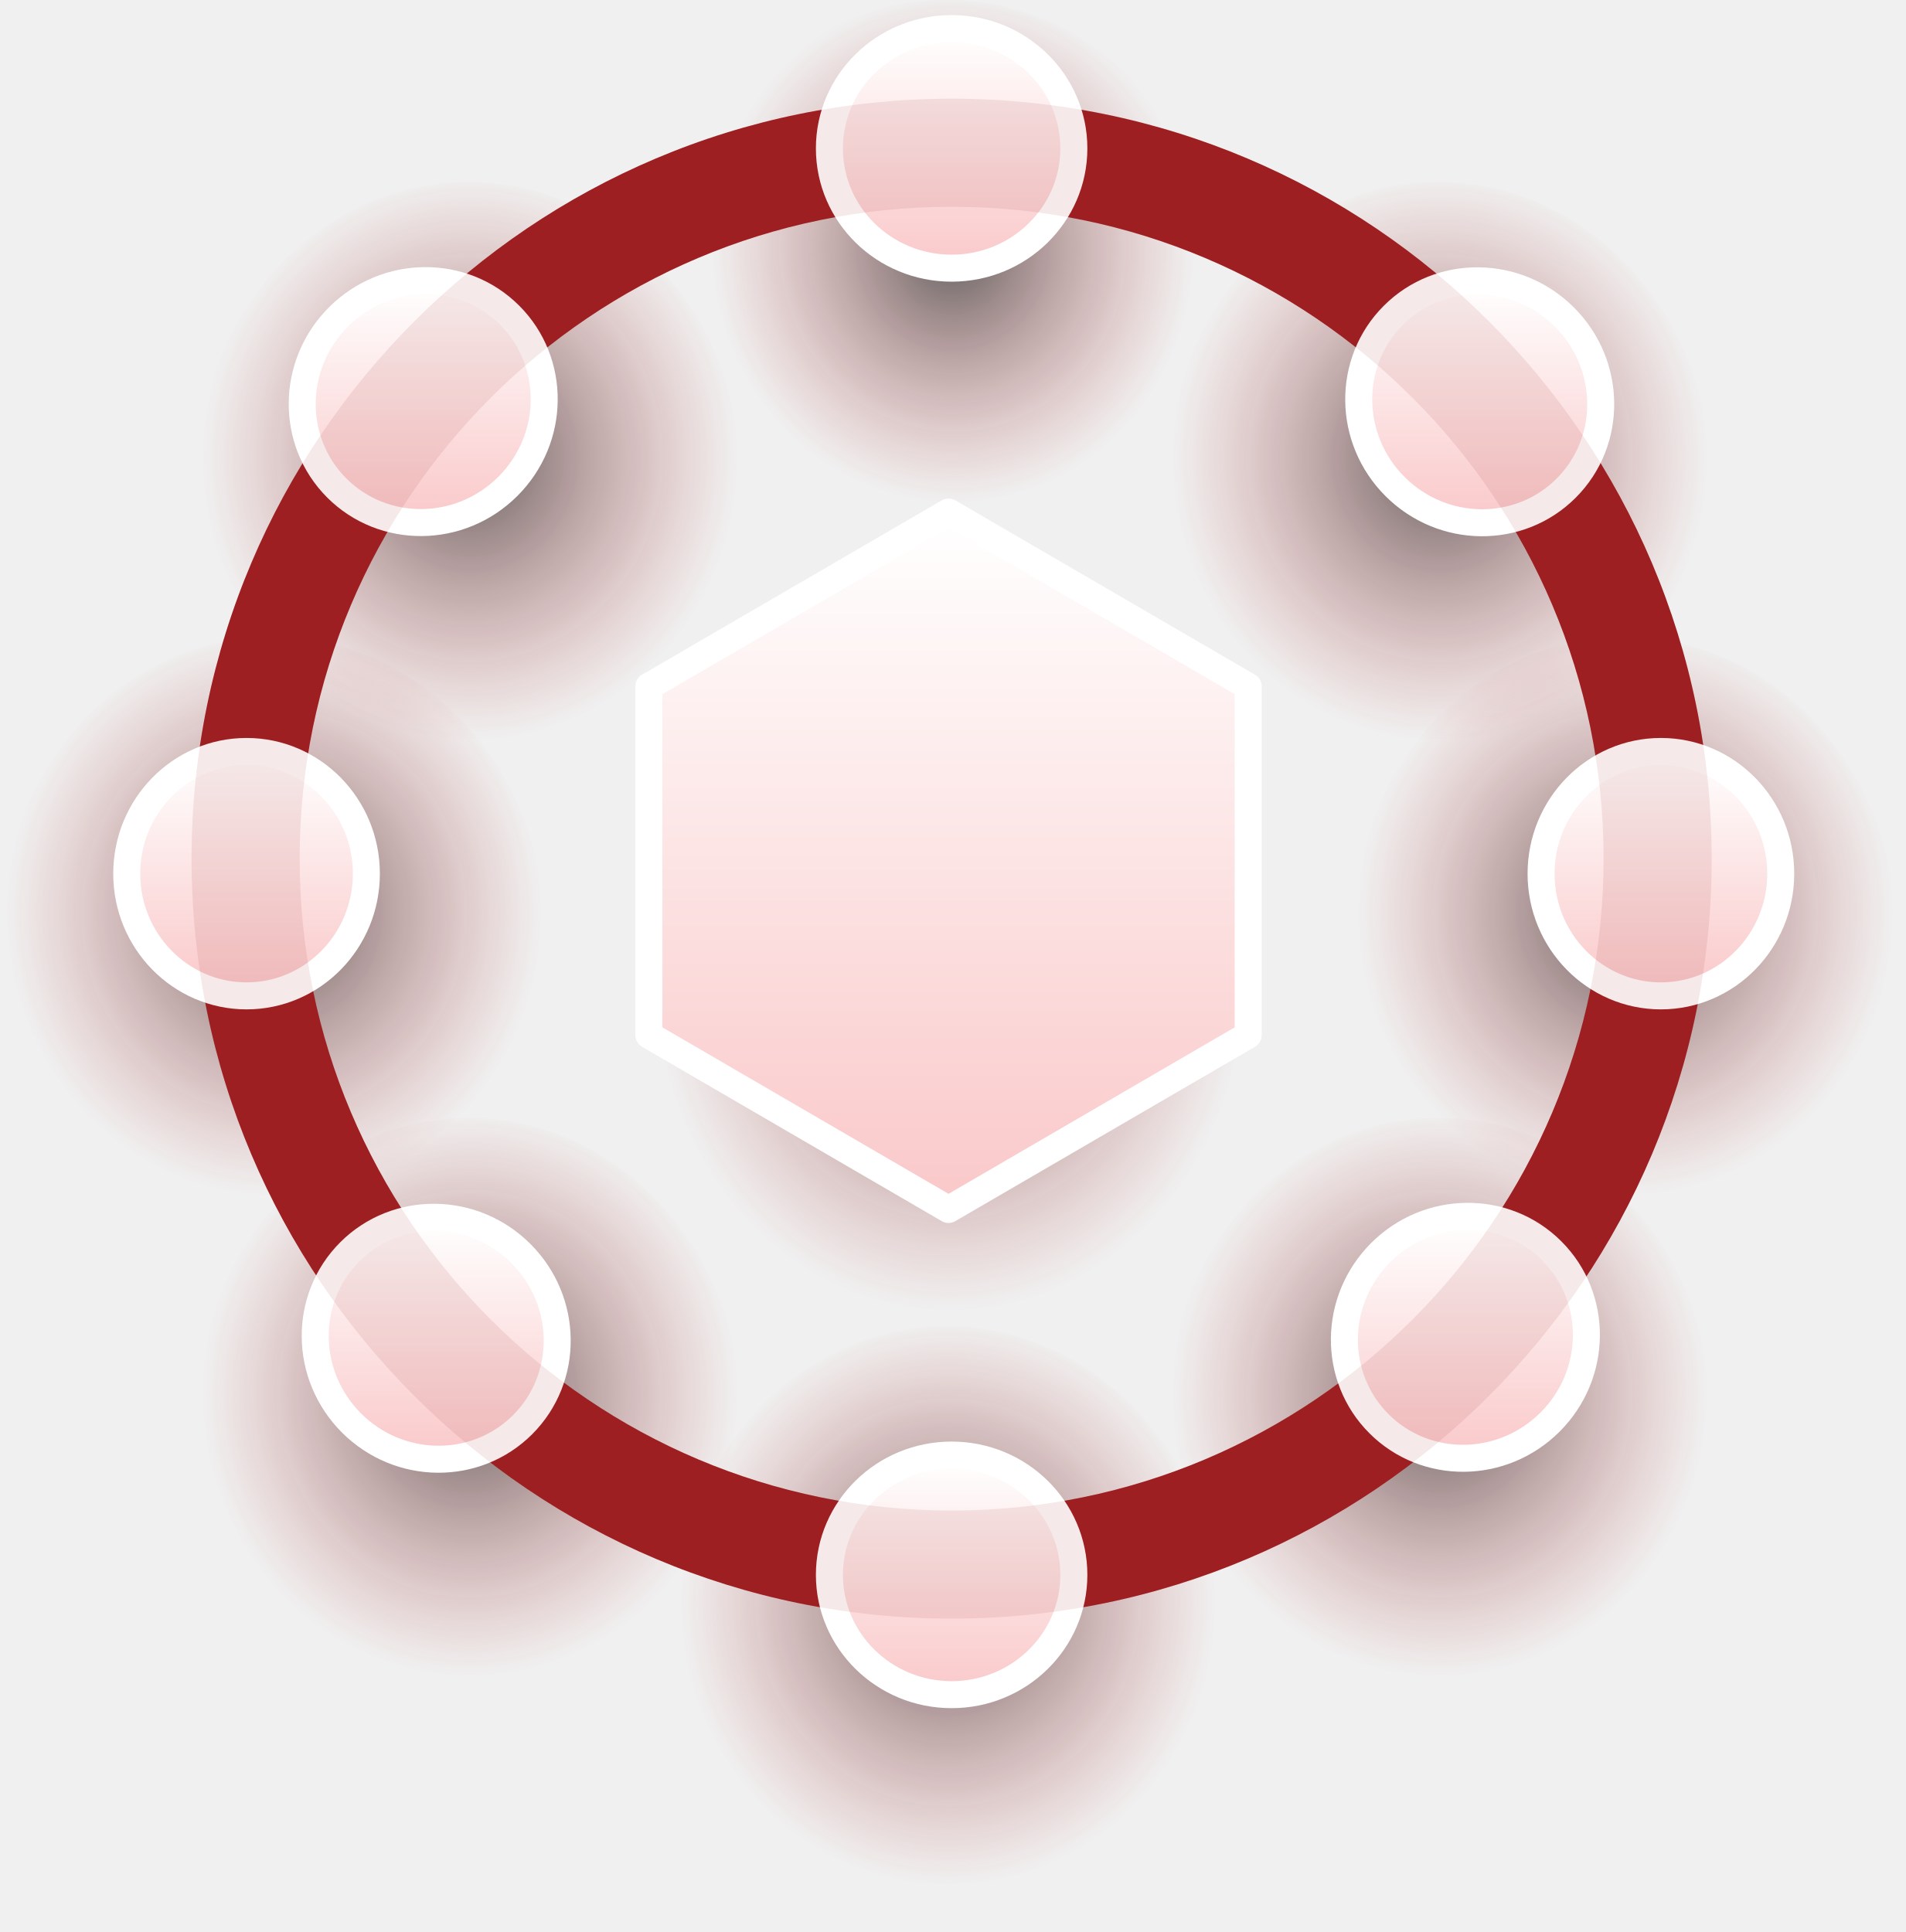
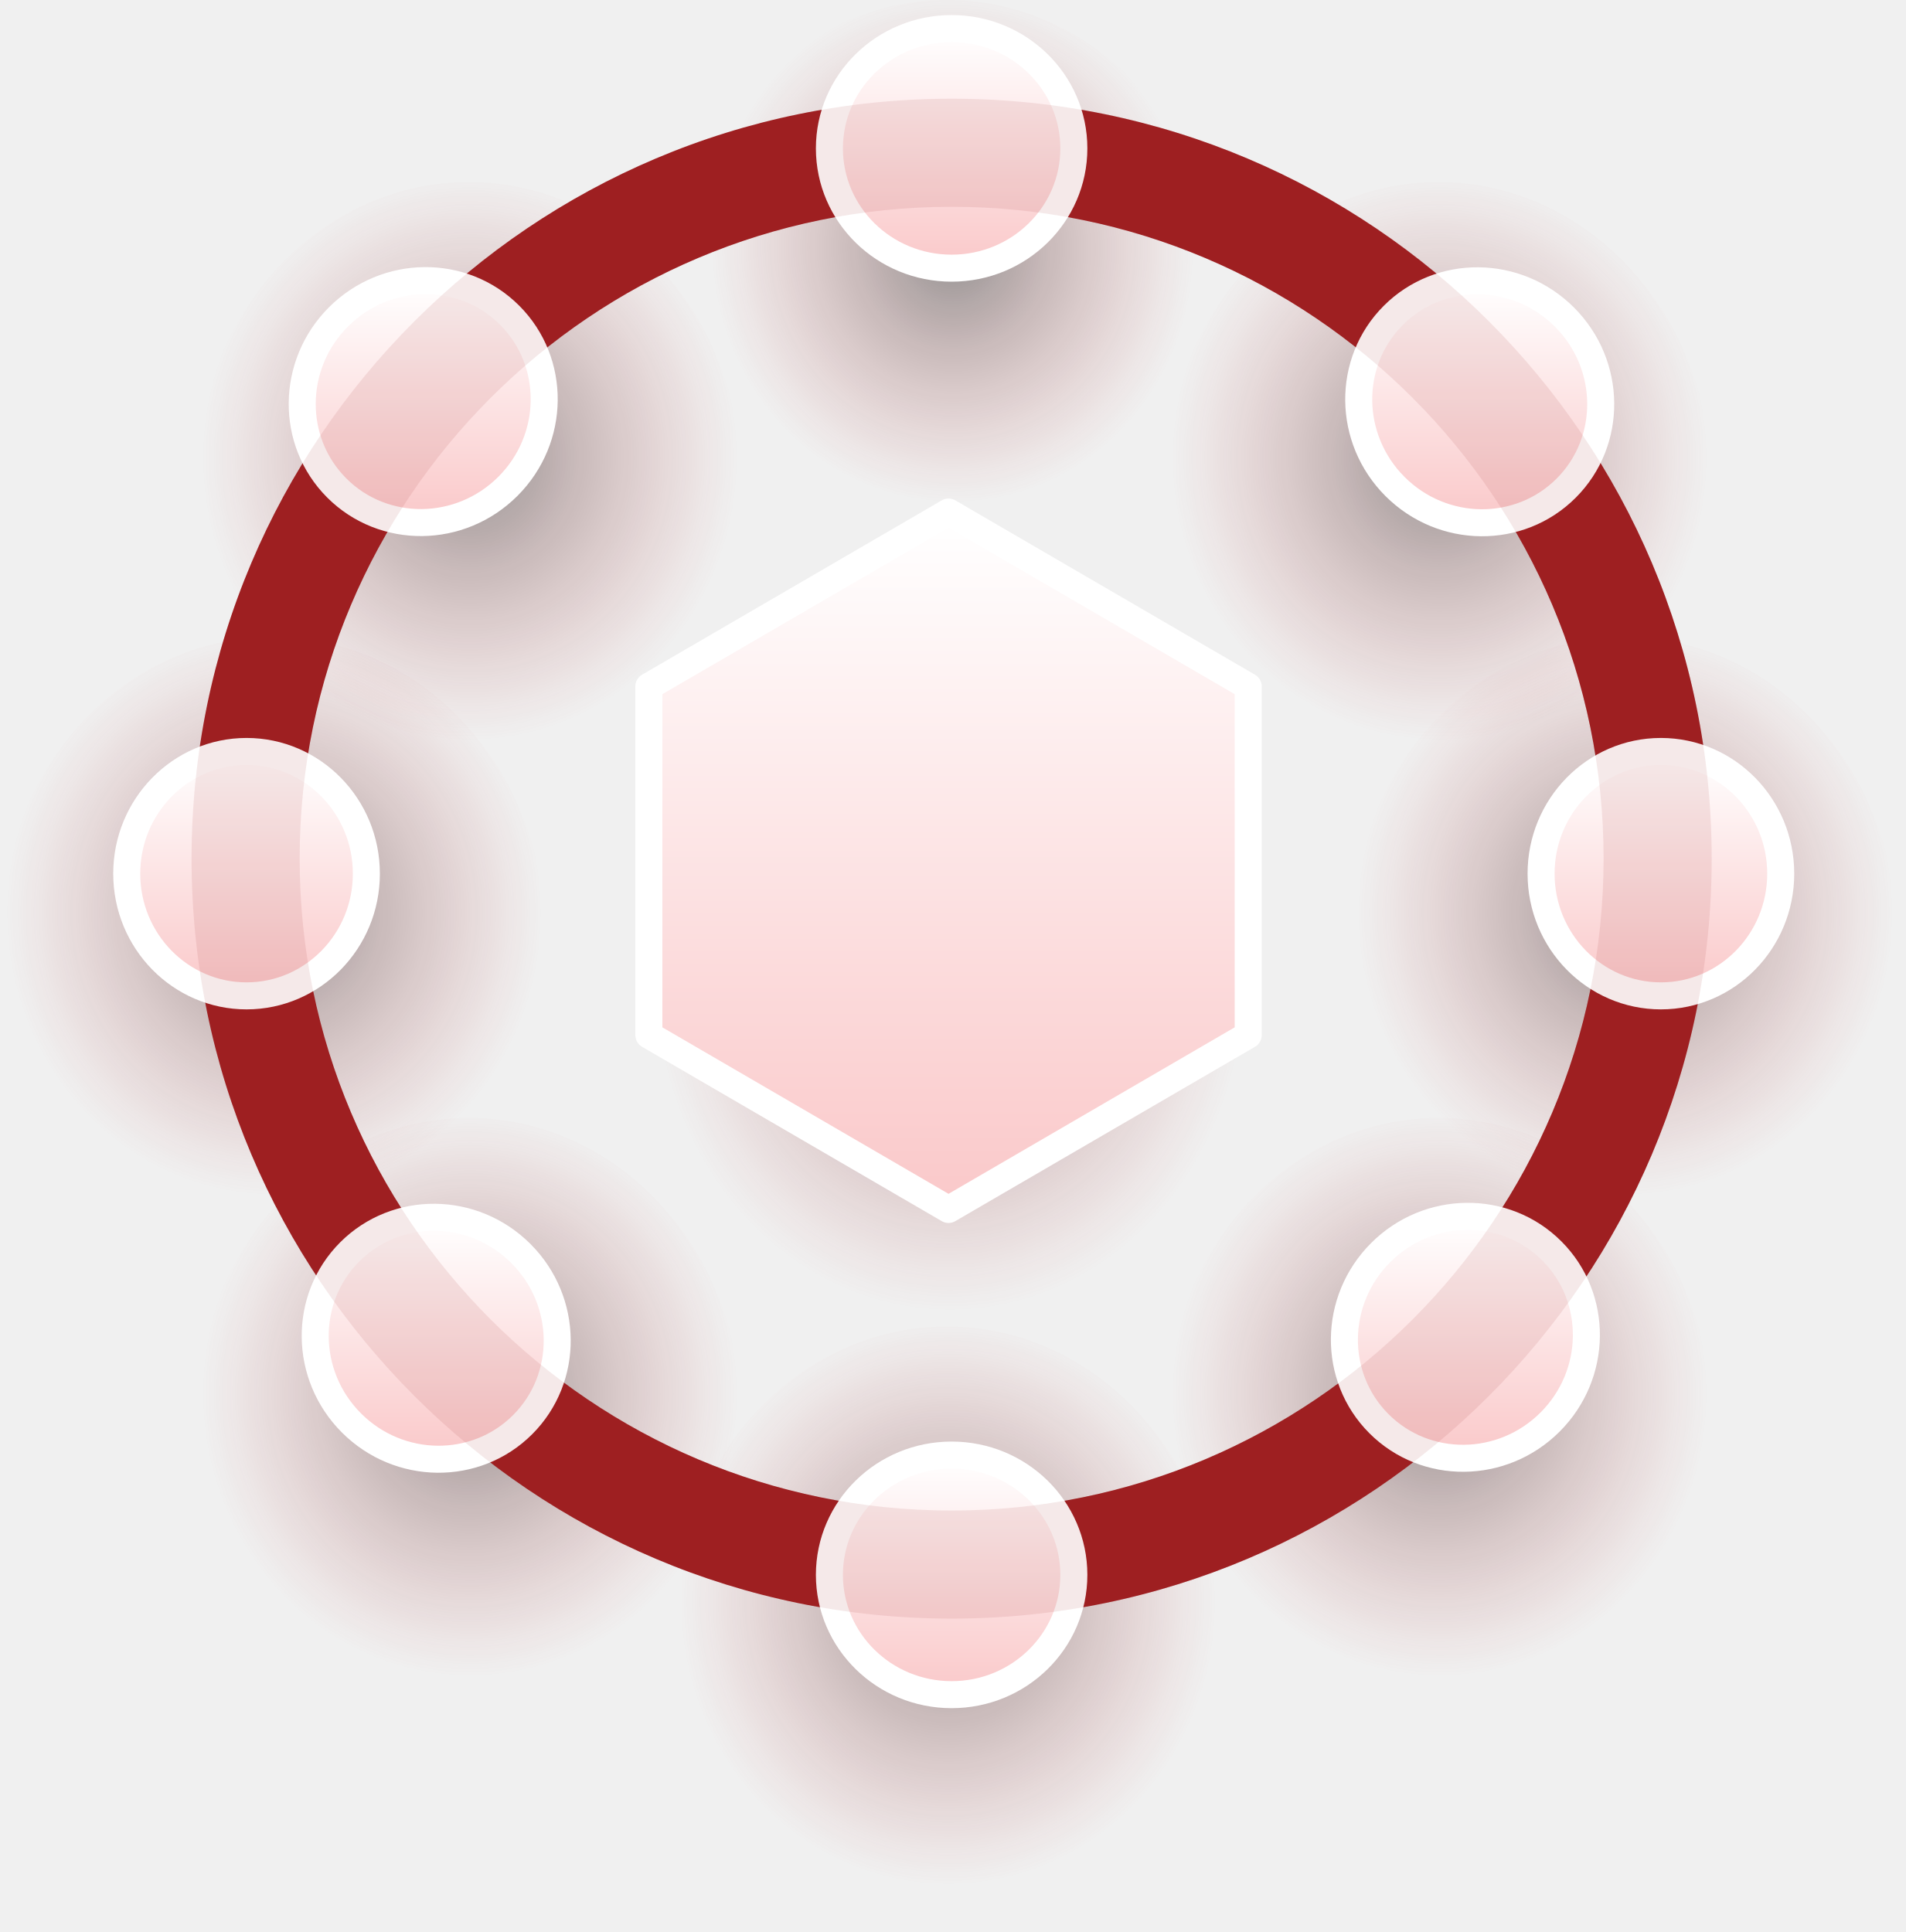
<svg xmlns="http://www.w3.org/2000/svg" viewBox="0 0 141 143" xml:space="preserve" style="fill-rule:evenodd;clip-rule:evenodd;stroke-linejoin:round;stroke-miterlimit:2">
  <g class="nodes">
    <ellipse cx="34.686" cy="104.874" rx="20.182" ry="22.129" style="fill:url(#_avaxRadial51);" />
    <ellipse cx="106.449" cy="104.874" rx="20.182" ry="22.129" style="fill:url(#_avaxRadial52);" />
    <ellipse cx="20.182" cy="69.274" rx="20.182" ry="22.129" style="fill:url(#_avaxRadial53);" />
    <ellipse cx="120.192" cy="69.274" rx="20.182" ry="22.129" style="fill:url(#_avaxRadial54);" />
    <ellipse cx="34.686" cy="35.604" rx="20.182" ry="22.129" style="fill:url(#_avaxRadial55);" />
    <ellipse cx="106.449" cy="35.604" rx="20.182" ry="22.129" style="fill:url(#_avaxRadial56);" />
    <ellipse cx="70.073" cy="120.313" rx="20.182" ry="22.129" style="fill:url(#_avaxRadial57);" />
    <ellipse cx="70.073" cy="22.129" rx="20.182" ry="22.129" style="fill:url(#_avaxRadial58);" />
  </g>
  <path d="M70.197,48.9l22.177,12.905l0,25.81l-22.177,12.905l-22.178,-12.905l-0,-25.81l22.178,-12.905Z" style="fill:url(#_avaxRadial59);" />
  <path d="M70.197,37.9l22.177,12.905l0,25.81l-22.177,12.905l-22.178,-12.905l-0,-25.81l22.178,-12.905Z" style="fill:url(#_avaxLinear510);stroke:white;stroke-width:2px;" />
  <path d="M70.426,7.306c31.044,0 56.249,25.204 56.249,56.249c0,31.044 -25.205,56.249 -56.249,56.249c-31.045,0 -56.249,-25.205 -56.249,-56.249c0,-31.045 25.204,-56.249 56.249,-56.249Zm-0,8c-26.63,0 -48.249,21.619 -48.249,48.249c-0,26.629 21.619,48.249 48.249,48.249c26.629,0 48.249,-21.62 48.249,-48.249c0,-26.63 -21.62,-48.249 -48.249,-48.249Z" style="fill:rgb(158,31,33);" />
  <g class="nodes">
    <ellipse cx="70.426" cy="116.566" rx="9.045" ry="8.867" style="fill:url(#_avaxLinear511);stroke:white;stroke-width:2px;" />
    <ellipse cx="70.426" cy="10.982" rx="9.045" ry="8.867" style="fill:url(#_avaxLinear512);stroke:white;stroke-width:2px;" />
    <path d="M114.049,64.666c0,-4.992 3.973,-9.045 8.867,-9.045c4.894,0 8.868,4.053 8.868,9.045c0,4.992 -3.974,9.045 -8.868,9.045c-4.894,0 -8.867,-4.053 -8.867,-9.045Z" style="fill:url(#_avaxLinear513);stroke:white;stroke-width:2px;" />
    <path d="M9.379,64.666c0,-4.992 3.973,-9.045 8.867,-9.045c4.894,0 8.867,4.053 8.867,9.045c0,4.992 -3.973,9.045 -8.867,9.045c-4.894,0 -8.867,-4.053 -8.867,-9.045Z" style="fill:url(#_avaxLinear514);stroke:white;stroke-width:2px;" />
    <path d="M102.177,92.713c3.53,-3.53 9.206,-3.587 12.666,-0.126c3.461,3.46 3.404,9.136 -0.125,12.666c-3.53,3.53 -9.206,3.586 -12.666,0.125c-3.461,-3.46 -3.404,-9.136 0.125,-12.665Z" style="fill:url(#_avaxLinear515);stroke:white;stroke-width:2px;" />
    <path d="M25.05,23.454c3.53,-3.53 9.205,-3.586 12.666,-0.125c3.46,3.46 3.404,9.135 -0.126,12.665c-3.53,3.53 -9.205,3.587 -12.666,0.126c-3.46,-3.461 -3.404,-9.136 0.126,-12.666Z" style="fill:url(#_avaxLinear516);stroke:white;stroke-width:2px;" />
    <path d="M38.552,92.783c3.53,3.53 3.586,9.205 0.126,12.666c-3.461,3.46 -9.136,3.404 -12.666,-0.126c-3.53,-3.53 -3.586,-9.205 -0.126,-12.666c3.461,-3.46 9.136,-3.404 12.666,0.126Z" style="fill:url(#_avaxLinear517);stroke:white;stroke-width:2px;" />
    <path d="M115.778,23.468c3.53,3.529 3.586,9.205 0.126,12.665c-3.461,3.461 -9.136,3.405 -12.666,-0.125c-3.53,-3.53 -3.586,-9.206 -0.125,-12.666c3.46,-3.461 9.135,-3.404 12.665,0.126Z" style="fill:url(#_avaxLinear518);stroke:white;stroke-width:2px;" />
  </g>
  <path d="M70.426,7.306c31.044,0 56.249,25.204 56.249,56.249c0,31.044 -25.205,56.249 -56.249,56.249c-31.045,0 -56.249,-25.205 -56.249,-56.249c0,-31.045 25.204,-56.249 56.249,-56.249Zm-0,8c-26.63,0 -48.249,21.619 -48.249,48.249c-0,26.629 21.619,48.249 48.249,48.249c26.629,0 48.249,-21.62 48.249,-48.249c0,-26.63 -21.62,-48.249 -48.249,-48.249Z" style="fill:rgb(158,31,33);fill-opacity:0.1;" />
  <defs>
    <radialGradient id="_avaxRadial51" cx="0" cy="0" r="1" gradientUnits="userSpaceOnUse" gradientTransform="matrix(-19.8235,0,0,-20.9371,34.78,103.151)">
-       <stop offset="0" style="stop-color:black;stop-opacity:0.6" />
+       <stop offset="0" style="stop-color:black;stop-opacity:0.4" />
      <stop offset="1" style="stop-color:rgb(194,38,40);stop-opacity:0" />
    </radialGradient>
    <radialGradient id="_avaxRadial52" cx="0" cy="0" r="1" gradientUnits="userSpaceOnUse" gradientTransform="matrix(-19.8235,0,0,-20.9371,106.543,103.151)">
-       <stop offset="0" style="stop-color:black;stop-opacity:0.6" />
+       <stop offset="0" style="stop-color:black;stop-opacity:0.4" />
      <stop offset="1" style="stop-color:rgb(194,38,40);stop-opacity:0" />
    </radialGradient>
    <radialGradient id="_avaxRadial53" cx="0" cy="0" r="1" gradientUnits="userSpaceOnUse" gradientTransform="matrix(-19.8235,0,0,-20.9371,20.276,67.5506)">
-       <stop offset="0" style="stop-color:black;stop-opacity:0.6" />
+       <stop offset="0" style="stop-color:black;stop-opacity:0.4" />
      <stop offset="1" style="stop-color:rgb(194,38,40);stop-opacity:0" />
    </radialGradient>
    <radialGradient id="_avaxRadial54" cx="0" cy="0" r="1" gradientUnits="userSpaceOnUse" gradientTransform="matrix(-19.8235,0,0,-20.9371,120.286,67.5506)">
-       <stop offset="0" style="stop-color:black;stop-opacity:0.6" />
+       <stop offset="0" style="stop-color:black;stop-opacity:0.4" />
      <stop offset="1" style="stop-color:rgb(194,38,40);stop-opacity:0" />
    </radialGradient>
    <radialGradient id="_avaxRadial55" cx="0" cy="0" r="1" gradientUnits="userSpaceOnUse" gradientTransform="matrix(-19.8235,0,0,-20.9371,34.78,33.8806)">
-       <stop offset="0" style="stop-color:black;stop-opacity:0.6" />
+       <stop offset="0" style="stop-color:black;stop-opacity:0.4" />
      <stop offset="1" style="stop-color:rgb(194,38,40);stop-opacity:0" />
    </radialGradient>
    <radialGradient id="_avaxRadial56" cx="0" cy="0" r="1" gradientUnits="userSpaceOnUse" gradientTransform="matrix(-19.8235,0,0,-20.9371,106.543,33.8806)">
-       <stop offset="0" style="stop-color:black;stop-opacity:0.6" />
+       <stop offset="0" style="stop-color:black;stop-opacity:0.4" />
      <stop offset="1" style="stop-color:rgb(194,38,40);stop-opacity:0" />
    </radialGradient>
    <radialGradient id="_avaxRadial57" cx="0" cy="0" r="1" gradientUnits="userSpaceOnUse" gradientTransform="matrix(-19.8235,0,0,-20.9371,70.167,118.59)">
-       <stop offset="0" style="stop-color:black;stop-opacity:0.6" />
+       <stop offset="0" style="stop-color:black;stop-opacity:0.4" />
      <stop offset="1" style="stop-color:rgb(194,38,40);stop-opacity:0" />
    </radialGradient>
    <radialGradient id="_avaxRadial58" cx="0" cy="0" r="1" gradientUnits="userSpaceOnUse" gradientTransform="matrix(-17.8625,0.304287,-0.32138,-18.866,70.511,18.3604)">
-       <stop offset="0" style="stop-color:black;stop-opacity:0.6" />
+       <stop offset="0" style="stop-color:black;stop-opacity:0.4" />
      <stop offset="1" style="stop-color:rgb(194,38,40);stop-opacity:0" />
    </radialGradient>
    <radialGradient id="_avaxRadial59" cx="0" cy="0" r="1" gradientUnits="userSpaceOnUse" gradientTransform="matrix(-21.7836,0,0,-24.4198,70.2998,72.7)">
-       <stop offset="0" style="stop-color:black;stop-opacity:0.6" />
+       <stop offset="0" style="stop-color:black;stop-opacity:0.4" />
      <stop offset="1" style="stop-color:rgb(194,38,40);stop-opacity:0" />
    </radialGradient>
    <linearGradient id="_avaxLinear510" x1="0" y1="0" x2="1" y2="0" gradientUnits="userSpaceOnUse" gradientTransform="matrix(-1.6438e-14,49.9674,-42.935,-1.91304e-14,72.8694,38.4726)">
      <stop offset="0" style="stop-color:white;stop-opacity:1" />
      <stop offset="1" style="stop-color:rgb(250,201,202);stop-opacity:1" />
    </linearGradient>
    <linearGradient id="_avaxLinear511" x1="0" y1="0" x2="1" y2="0" gradientUnits="userSpaceOnUse" gradientTransform="matrix(-6.70415e-15,17.1663,-17.5109,-6.57222e-15,71.5161,107.896)">
      <stop offset="0" style="stop-color:white;stop-opacity:1" />
      <stop offset="1" style="stop-color:rgb(250,201,202);stop-opacity:1" />
    </linearGradient>
    <linearGradient id="_avaxLinear512" x1="0" y1="0" x2="1" y2="0" gradientUnits="userSpaceOnUse" gradientTransform="matrix(-6.70415e-15,17.1663,-17.5109,-6.57222e-15,71.5161,2.31173)">
      <stop offset="0" style="stop-color:white;stop-opacity:1" />
      <stop offset="1" style="stop-color:rgb(250,201,202);stop-opacity:1" />
    </linearGradient>
    <linearGradient id="_avaxLinear513" x1="0" y1="0" x2="1" y2="0" gradientUnits="userSpaceOnUse" gradientTransform="matrix(-6.57259e-15,17.5109,-17.1672,-6.70415e-15,123.985,55.8217)">
      <stop offset="0" style="stop-color:white;stop-opacity:1" />
      <stop offset="1" style="stop-color:rgb(250,201,202);stop-opacity:1" />
    </linearGradient>
    <linearGradient id="_avaxLinear514" x1="0" y1="0" x2="1" y2="0" gradientUnits="userSpaceOnUse" gradientTransform="matrix(-6.57222e-15,17.5109,-17.1663,-6.70415e-15,19.3147,55.8217)">
      <stop offset="0" style="stop-color:white;stop-opacity:1" />
      <stop offset="1" style="stop-color:rgb(250,201,202);stop-opacity:1" />
    </linearGradient>
    <linearGradient id="_avaxLinear515" x1="0" y1="0" x2="1" y2="0" gradientUnits="userSpaceOnUse" gradientTransform="matrix(-6.63722e-15,17.3363,-17.336,-6.63731e-15,109.527,90.2266)">
      <stop offset="0" style="stop-color:white;stop-opacity:1" />
      <stop offset="1" style="stop-color:rgb(250,201,202);stop-opacity:1" />
    </linearGradient>
    <linearGradient id="_avaxLinear516" x1="0" y1="0" x2="1" y2="0" gradientUnits="userSpaceOnUse" gradientTransform="matrix(-6.63722e-15,17.3363,-17.336,-6.63731e-15,32.3992,20.9681)">
      <stop offset="0" style="stop-color:white;stop-opacity:1" />
      <stop offset="1" style="stop-color:rgb(250,201,202);stop-opacity:1" />
    </linearGradient>
    <linearGradient id="_avaxLinear517" x1="0" y1="0" x2="1" y2="0" gradientUnits="userSpaceOnUse" gradientTransform="matrix(-6.63722e-15,17.336,-17.336,-6.63722e-15,33.3612,90.297)">
      <stop offset="0" style="stop-color:white;stop-opacity:1" />
      <stop offset="1" style="stop-color:rgb(250,201,202);stop-opacity:1" />
    </linearGradient>
    <linearGradient id="_avaxLinear518" x1="0" y1="0" x2="1" y2="0" gradientUnits="userSpaceOnUse" gradientTransform="matrix(-6.63717e-15,17.3363,-17.3359,-6.63731e-15,110.587,20.9816)">
      <stop offset="0" style="stop-color:white;stop-opacity:1" />
      <stop offset="1" style="stop-color:rgb(250,201,202);stop-opacity:1" />
    </linearGradient>
  </defs>
  <style>
        .nodes {
        transform: rotate(0deg);
        transform-origin: center;
        transition: all 0.7s linear;
        }
        svg:hover .nodes {
        transform: rotate(-49deg);
        transition: all 0.7s linear;
        transform-origin: 50% 44.5%;
        }
    </style>
</svg>
